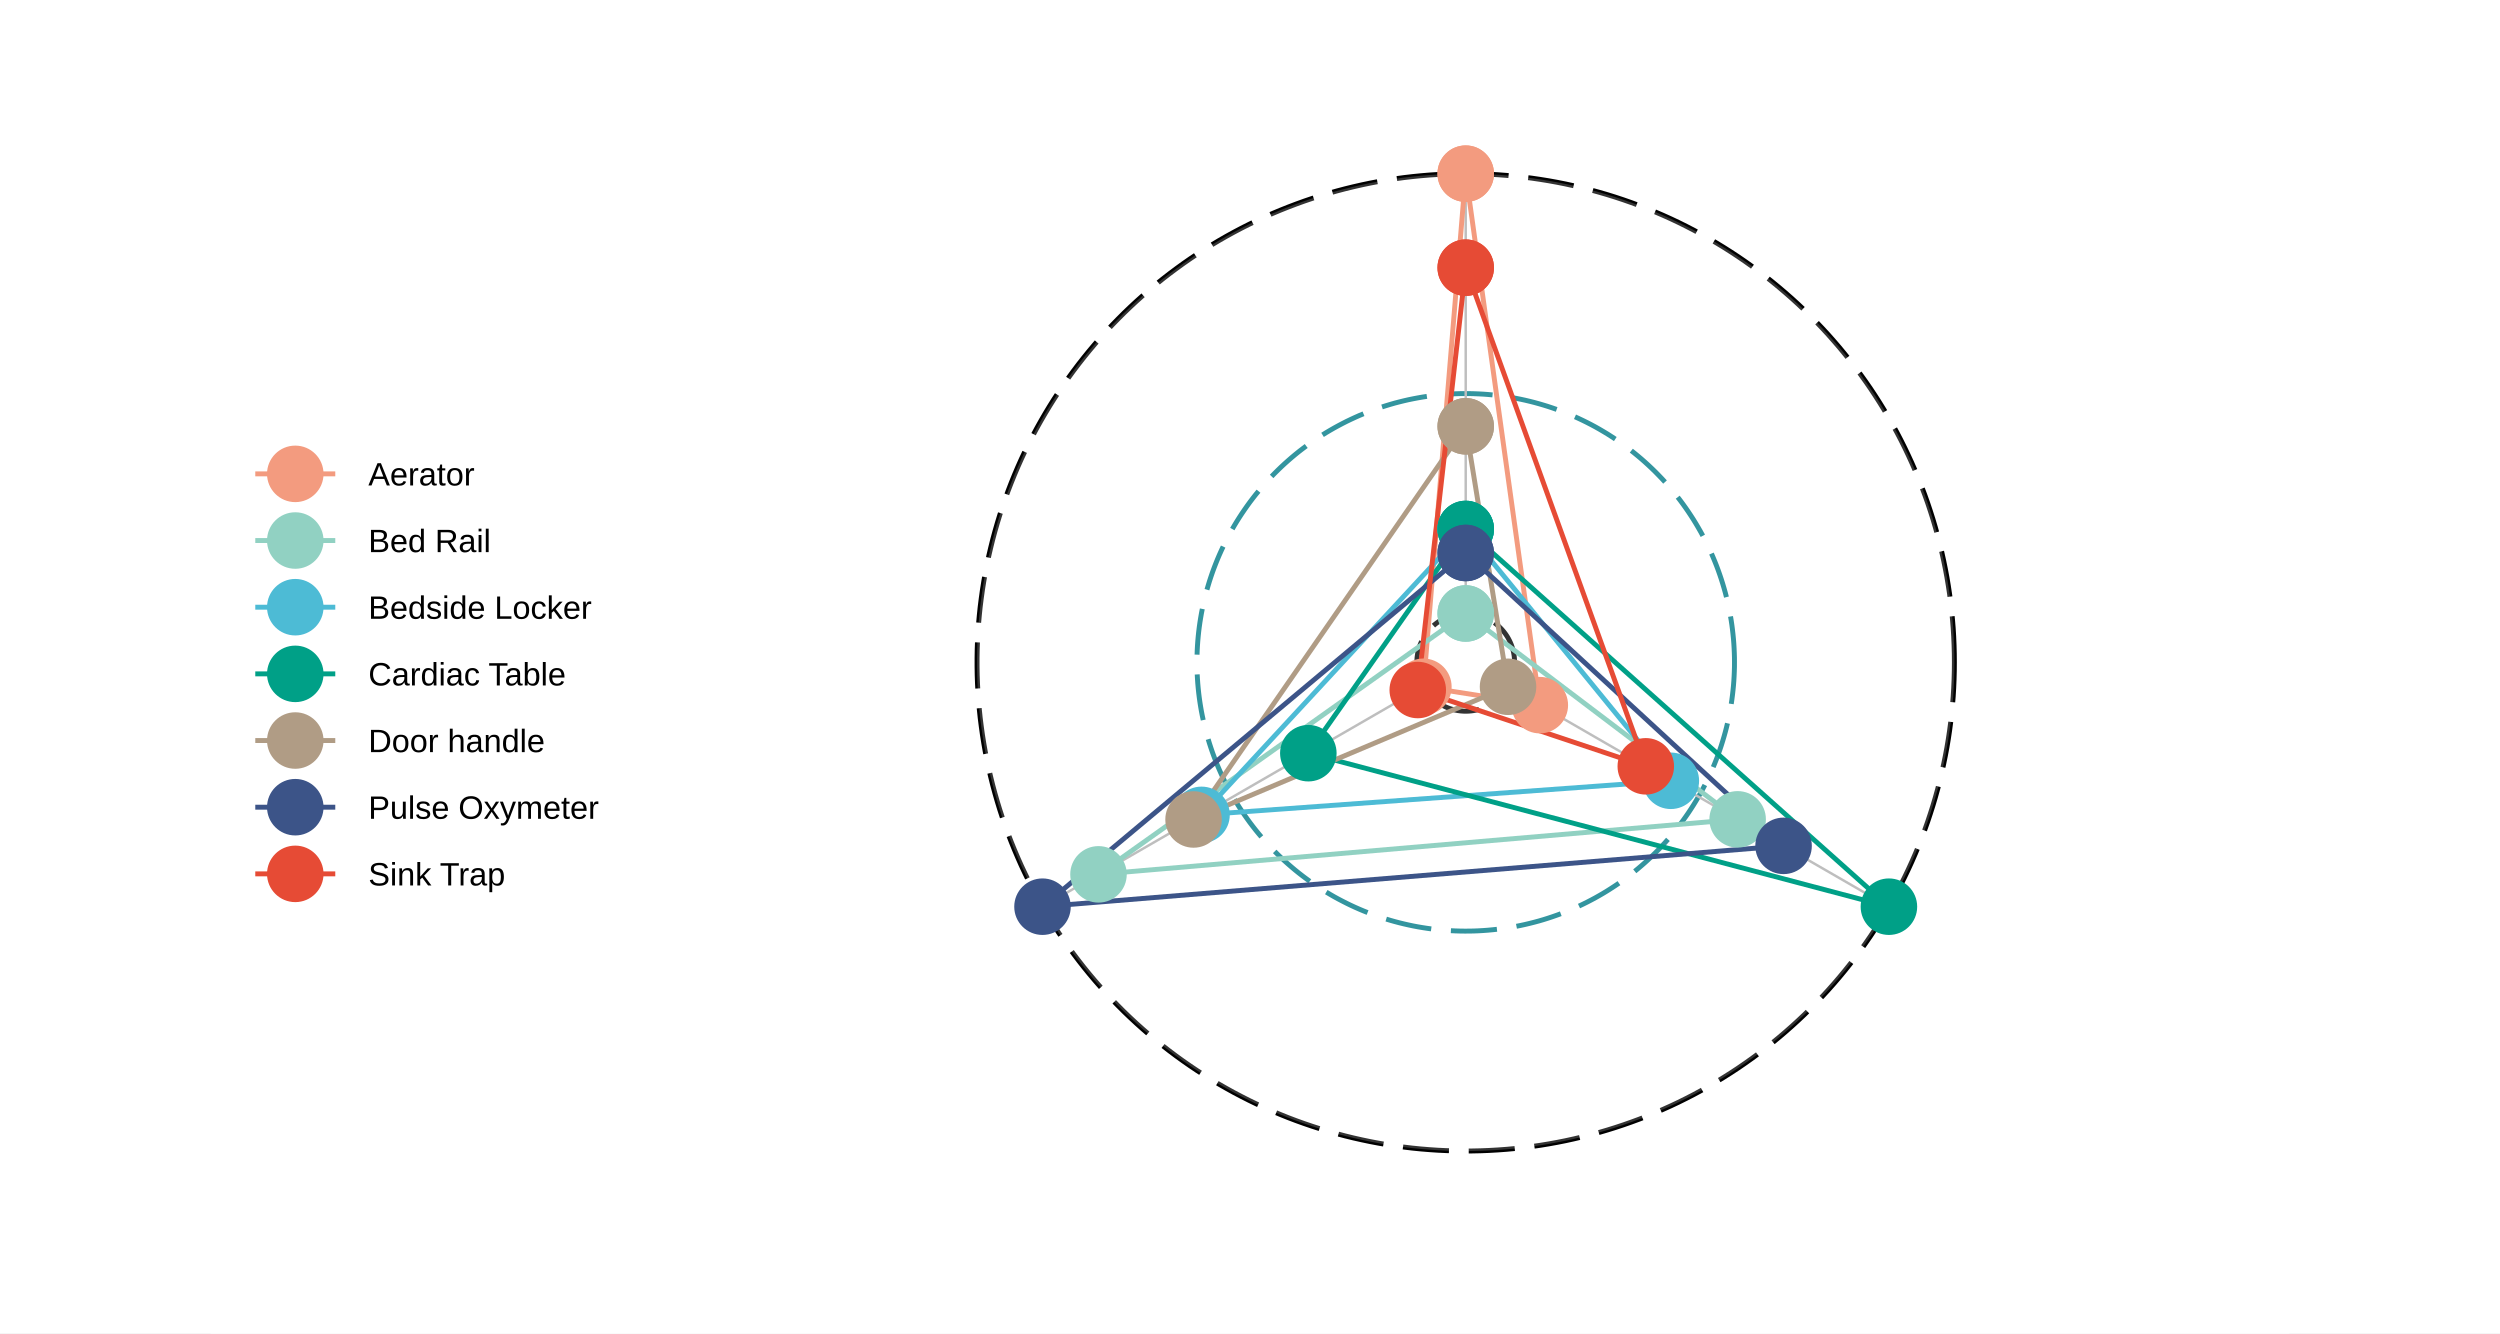
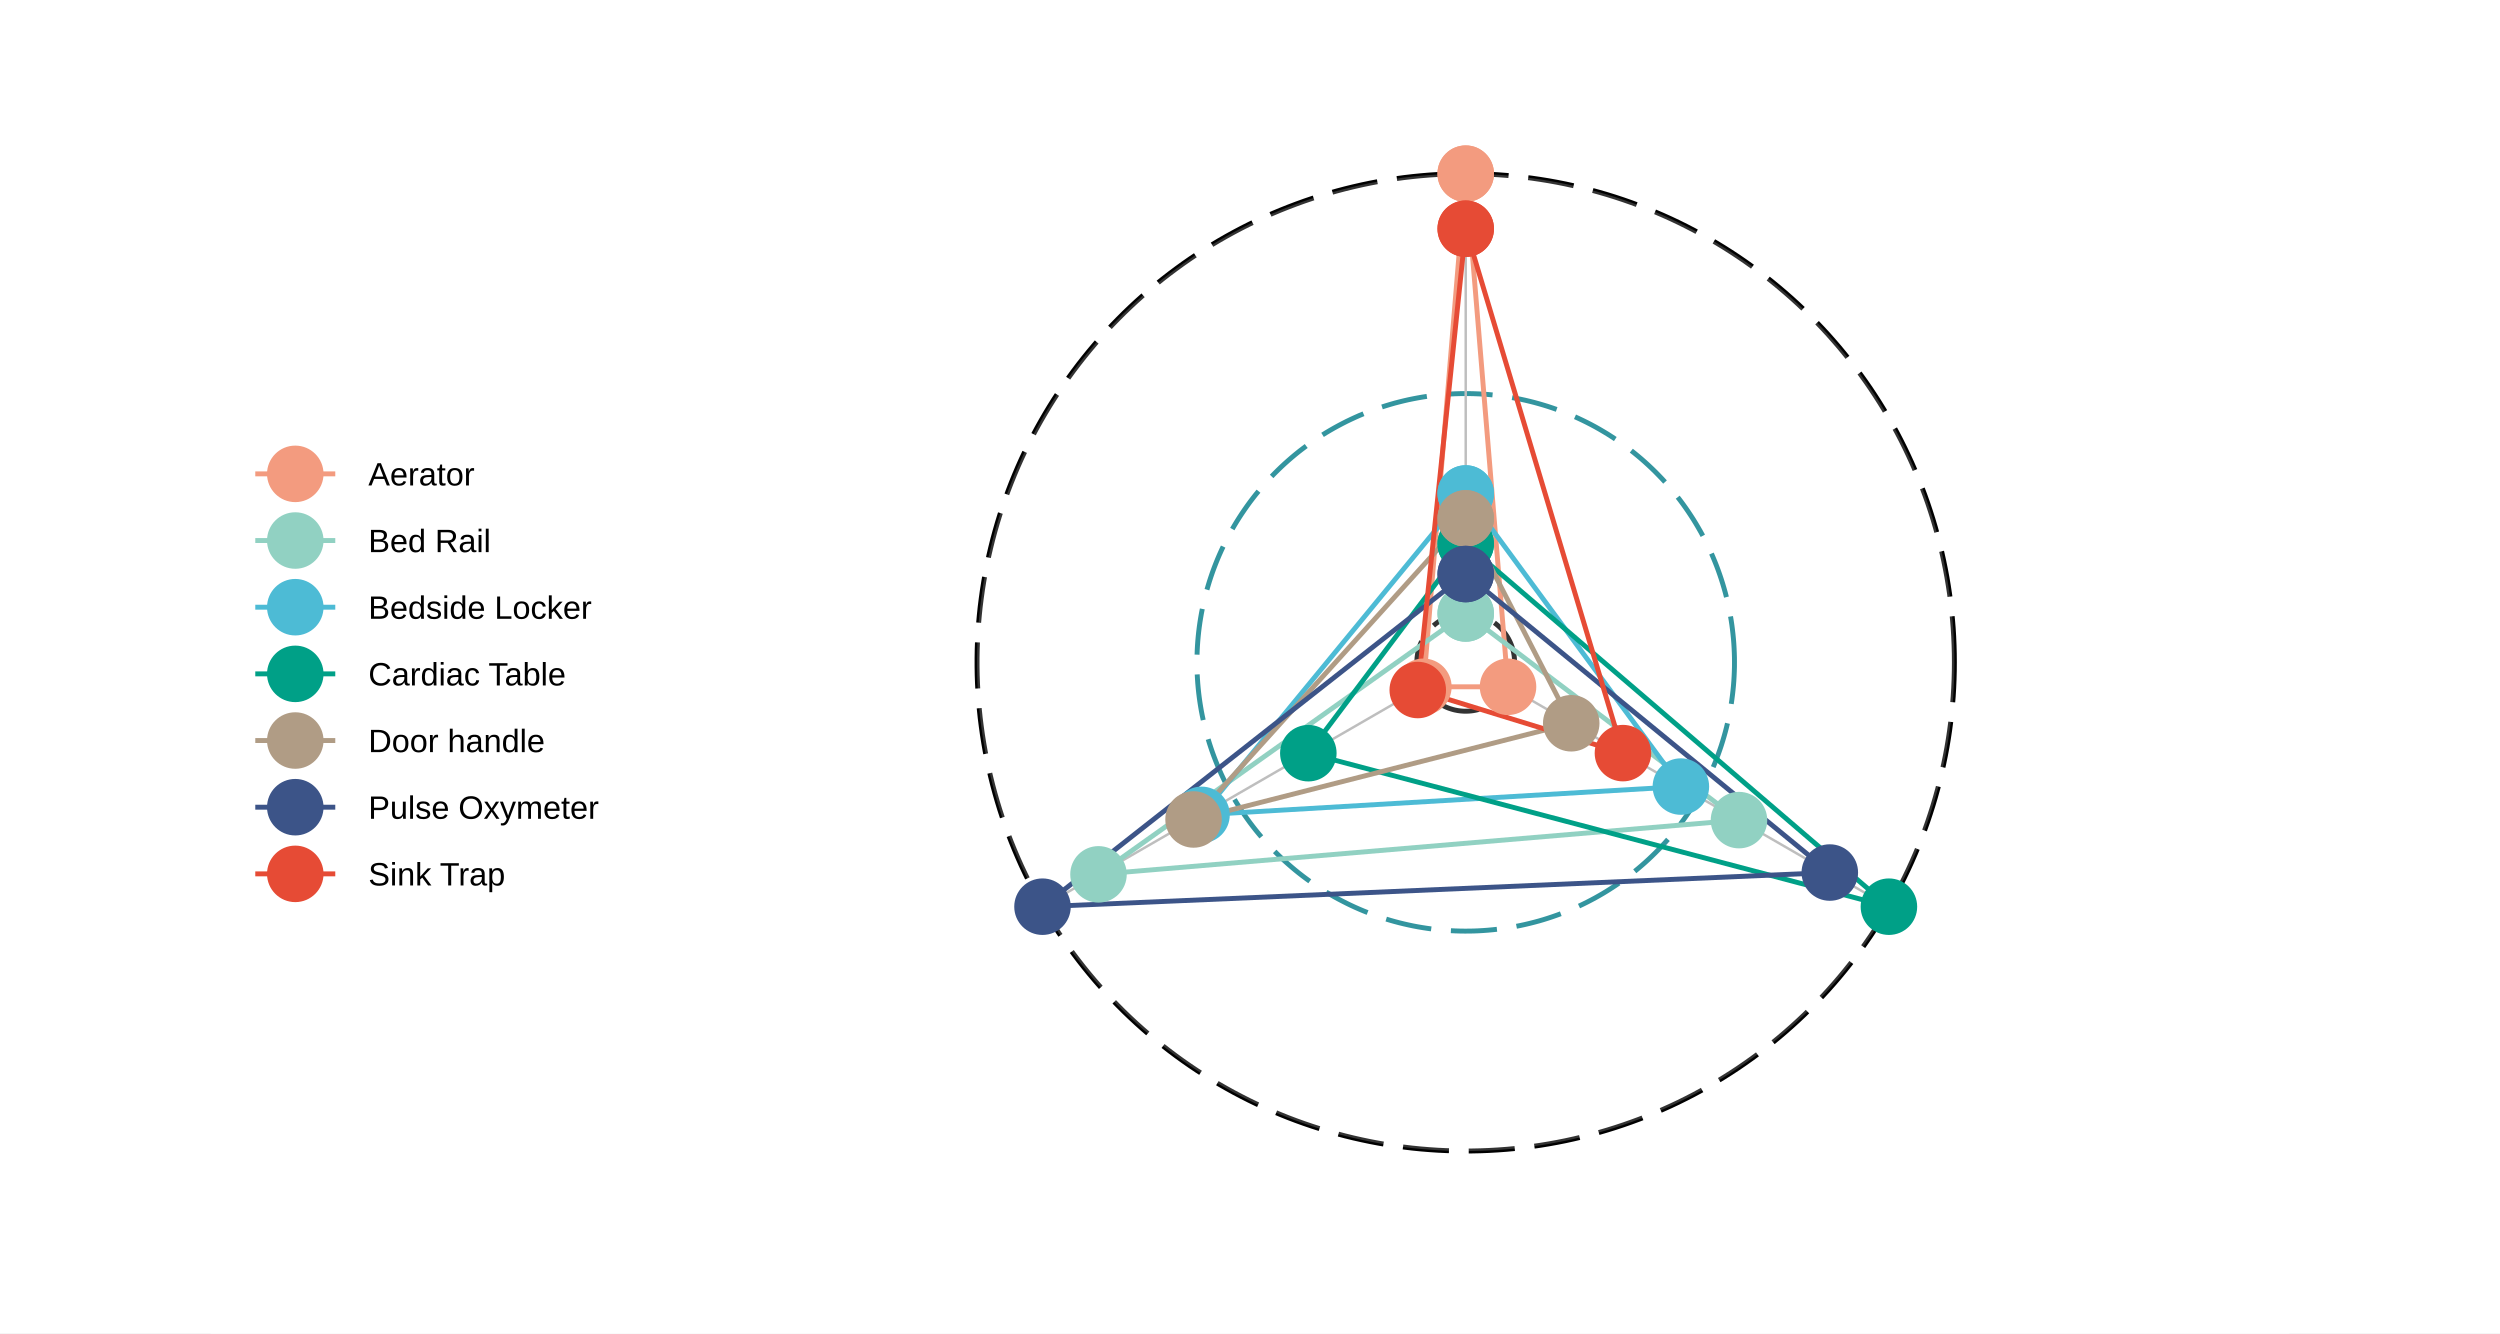
<svg xmlns="http://www.w3.org/2000/svg" viewBox="0 0 1080.00 576.00">
  <defs>
    <style type="text/css">
    line, polyline, path, rect, circle {
      fill: none;
      stroke: #000000;
      stroke-linecap: round;
      stroke-linejoin: round;
      stroke-miterlimit: 10.00;
    }
  </style>
  </defs>
  <rect width="100%" height="100%" style="stroke: none; fill: #FFFFFF;" />
  <defs>
    <clipPath id="cpOTEuMDE2N3w5ODguOTgzfDU3Nnww">
      <rect x="91.02" y="0.00" width="897.97" height="576.00" />
    </clipPath>
  </defs>
  <rect x="91.02" y="0.00" width="897.97" height="576.00" style="stroke-width: 1.45; stroke: #FFFFFF; fill: #FFFFFF;" clip-path="url(#cpOTEuMDE2N3w5ODguOTgzfDU3Nnww)" />
  <defs>
    <clipPath id="cpMHwxMDgwfDU3Nnww">
      <rect x="0.00" y="0.00" width="1080.00" height="576.00" />
    </clipPath>
  </defs>
  <defs>
    <clipPath id="cpMjg0Ljg2MXw5ODEuNTExfDU2NC43OTJ8Ny40NzE5OA==">
      <rect x="284.86" y="7.47" width="696.65" height="557.32" />
    </clipPath>
  </defs>
  <rect x="284.86" y="7.47" width="696.65" height="557.32" style="stroke-width: 1.45; stroke: none; fill: #FFFFFF;" clip-path="url(#cpMjg0Ljg2MXw5ODEuNTExfDU2NC43OTJ8Ny40NzE5OA==)" />
  <g clip-path="url(#cpMjg0Ljg2MXw5ODEuNTExfDU2NC43OTJ8Ny40NzE5OA==)">
    <text x="422.94" y="407.52" style="font-size: 0.00px; font-family: Arial;" textLength="0.00px" lengthAdjust="spacingAndGlyphs">Human influence</text>
  </g>
  <polyline points="654.30,286.13 654.29,285.76 654.28,285.39 654.27,285.02 654.25,284.66 654.22,284.29 654.18,283.92 654.14,283.55 654.09,283.19 654.04,282.82 653.97,282.46 653.91,282.09 653.83,281.73 653.75,281.37 653.67,281.01 653.57,280.65 653.47,280.30 653.37,279.94 653.26,279.59 653.14,279.24 653.02,278.89 652.89,278.55 652.75,278.20 652.61,277.86 652.46,277.52 652.31,277.19 652.15,276.85 651.98,276.52 651.81,276.20 651.64,275.87 651.45,275.55 651.27,275.23 651.07,274.92 650.87,274.61 650.67,274.30 650.46,273.99 650.24,273.69 650.02,273.40 649.80,273.10 649.57,272.82 649.33,272.53 649.09,272.25 648.85,271.97 648.60,271.70 648.34,271.43 648.08,271.17 647.82,270.91 647.55,270.66 647.28,270.41 647.00,270.17 646.72,269.93 646.43,269.69 646.14,269.46 645.85,269.24 645.55,269.02 645.25,268.81 644.94,268.60 644.63,268.40 644.32,268.20 644.01,268.01 643.69,267.82 643.37,267.64 643.04,267.46 642.71,267.29 642.38,267.13 642.05,266.97 641.71,266.82 641.37,266.67 641.03,266.53 640.69,266.40 640.34,266.27 639.99,266.15 639.64,266.03 639.29,265.92 638.93,265.82 638.58,265.72 638.22,265.63 637.86,265.54 637.50,265.47 637.13,265.39 636.77,265.33 636.41,265.27 636.04,265.22 635.67,265.17 635.31,265.13 634.94,265.09 634.57,265.07 634.20,265.05 633.83,265.03 633.46,265.02 633.09,265.02 632.72,265.03 632.36,265.04 631.99,265.06 631.62,265.08 631.25,265.11 630.88,265.15 630.51,265.19 630.15,265.24 629.78,265.30 629.42,265.36 629.06,265.43 628.69,265.50 628.33,265.59 627.98,265.67 627.62,265.77 627.26,265.87 626.91,265.98 626.56,266.09 626.21,266.21 625.86,266.33 625.51,266.46 625.17,266.60 624.83,266.75 624.49,266.89 624.16,267.05 623.83,267.21 623.50,267.38 623.17,267.55 622.84,267.73 622.52,267.91 622.21,268.10 621.89,268.30 621.58,268.50 621.28,268.70 620.97,268.91 620.67,269.13 620.38,269.35 620.09,269.58 619.80,269.81 619.51,270.05 619.24,270.29 618.96,270.53 618.69,270.79 618.42,271.04 618.16,271.30 617.90,271.57 617.65,271.84 617.40,272.11 617.16,272.39 616.92,272.67 616.69,272.96 616.46,273.25 616.24,273.54 616.02,273.84 615.81,274.15 615.60,274.45 615.40,274.76 615.20,275.07 615.01,275.39 614.83,275.71 614.65,276.03 614.47,276.36 614.31,276.69 614.14,277.02 613.99,277.35 613.84,277.69 613.69,278.03 613.55,278.37 613.42,278.72 613.29,279.07 613.17,279.42 613.06,279.77 612.95,280.12 612.85,280.48 612.75,280.83 612.66,281.19 612.58,281.55 612.50,281.91 612.43,282.27 612.37,282.64 612.31,283.00 612.26,283.37 612.21,283.74 612.17,284.10 612.14,284.47 612.12,284.84 612.10,285.21 612.08,285.58 612.08,285.95 612.08,286.32 612.08,286.69 612.10,287.06 612.12,287.42 612.14,287.79 612.17,288.16 612.21,288.53 612.26,288.90 612.31,289.26 612.37,289.63 612.43,289.99 612.50,290.35 612.58,290.71 612.66,291.07 612.75,291.43 612.85,291.79 612.95,292.14 613.06,292.50 613.17,292.85 613.29,293.20 613.42,293.54 613.55,293.89 613.69,294.23 613.84,294.57 613.99,294.91 614.14,295.24 614.31,295.58 614.47,295.90 614.65,296.23 614.83,296.55 615.01,296.87 615.20,297.19 615.40,297.50 615.60,297.81 615.81,298.12 616.02,298.42 616.24,298.72 616.46,299.01 616.69,299.30 616.92,299.59 617.16,299.87 617.40,300.15 617.65,300.43 617.90,300.70 618.16,300.96 618.42,301.22 618.69,301.48 618.96,301.73 619.24,301.98 619.51,302.22 619.80,302.45 620.09,302.69 620.38,302.91 620.67,303.13 620.97,303.35 621.28,303.56 621.58,303.77 621.89,303.97 622.21,304.16 622.52,304.35 622.84,304.54 623.17,304.71 623.50,304.89 623.83,305.05 624.16,305.21 624.49,305.37 624.83,305.52 625.17,305.66 625.51,305.80 625.86,305.93 626.21,306.06 626.56,306.17 626.91,306.29 627.26,306.39 627.62,306.50 627.98,306.59 628.33,306.68 628.69,306.76 629.06,306.83 629.42,306.90 629.78,306.97 630.15,307.02 630.51,307.07 630.88,307.12 631.25,307.15 631.62,307.18 631.99,307.21 632.36,307.23 632.72,307.24 633.09,307.24 633.46,307.24 633.83,307.23 634.20,307.22 634.57,307.20 634.94,307.17 635.31,307.14 635.67,307.10 636.04,307.05 636.41,307.00 636.77,306.94 637.13,306.87 637.50,306.80 637.86,306.72 638.22,306.63 638.58,306.54 638.93,306.45 639.29,306.34 639.64,306.23 639.99,306.12 640.34,305.99 640.69,305.87 641.03,305.73 641.37,305.59 641.71,305.44 642.05,305.29 642.38,305.13 642.71,304.97 643.04,304.80 643.37,304.63 643.69,304.45 644.01,304.26 644.32,304.07 644.63,303.87 644.94,303.67 645.25,303.46 645.55,303.24 645.85,303.02 646.14,302.80 646.43,302.57 646.72,302.34 647.00,302.10 647.28,301.85 647.55,301.60 647.82,301.35 648.08,301.09 648.34,300.83 648.60,300.56 648.85,300.29 649.09,300.01 649.33,299.73 649.57,299.45 649.80,299.16 650.02,298.87 650.24,298.57 650.46,298.27 650.67,297.97 650.87,297.66 651.07,297.35 651.27,297.03 651.45,296.71 651.64,296.39 651.81,296.07 651.98,295.74 652.15,295.41 652.31,295.08 652.46,294.74 652.61,294.40 652.75,294.06 652.89,293.72 653.02,293.37 653.14,293.02 653.26,292.67 653.37,292.32 653.47,291.97 653.57,291.61 653.67,291.25 653.75,290.89 653.83,290.53 653.91,290.17 653.97,289.81 654.04,289.44 654.09,289.08 654.14,288.71 654.18,288.34 654.22,287.98 654.25,287.61 654.27,287.24 654.28,286.87 654.29,286.50 654.30,286.13 " style="stroke-width: 2.13; stroke-dasharray: 19.92,8.54; stroke-linecap: butt;" clip-path="url(#cpMjg0Ljg2MXw5ODEuNTExfDU2NC43OTJ8Ny40NzE5OA==)" />
  <polyline points="749.29,286.13 749.28,284.10 749.22,282.07 749.13,280.04 749.01,278.01 748.85,275.98 748.65,273.96 748.42,271.94 748.16,269.93 747.86,267.92 747.52,265.91 747.15,263.92 746.74,261.93 746.30,259.94 745.83,257.97 745.32,256.00 744.77,254.04 744.19,252.09 743.58,250.16 742.93,248.23 742.25,246.31 741.54,244.41 740.79,242.52 740.01,240.65 739.20,238.78 738.36,236.93 737.48,235.10 736.57,233.28 735.63,231.48 734.66,229.70 733.65,227.93 732.62,226.18 731.56,224.45 730.46,222.74 729.34,221.05 728.18,219.37 727.00,217.72 725.79,216.09 724.55,214.48 723.28,212.89 721.99,211.33 720.66,209.78 719.31,208.26 717.94,206.77 716.53,205.30 715.11,203.85 713.65,202.43 712.18,201.04 710.68,199.67 709.15,198.32 707.60,197.01 706.03,195.72 704.44,194.46 702.82,193.22 701.19,192.02 699.53,190.84 697.85,189.70 696.15,188.58 694.44,187.49 692.70,186.44 690.95,185.41 689.18,184.41 687.39,183.45 685.58,182.52 683.76,181.62 681.92,180.75 680.07,179.91 678.21,179.11 676.33,178.34 674.43,177.60 672.53,176.89 670.61,176.22 668.68,175.58 666.74,174.98 664.79,174.41 662.83,173.87 660.86,173.37 658.88,172.90 656.90,172.47 654.90,172.07 652.90,171.71 650.90,171.38 648.89,171.09 646.87,170.83 644.85,170.61 642.83,170.42 640.80,170.27 638.77,170.16 636.74,170.08 634.71,170.03 632.68,170.02 630.65,170.05 628.62,170.11 626.59,170.21 624.56,170.34 622.53,170.51 620.51,170.72 618.49,170.96 616.48,171.23 614.47,171.54 612.47,171.89 610.47,172.27 608.48,172.68 606.50,173.13 604.53,173.62 602.56,174.13 600.61,174.69 598.66,175.28 596.73,175.90 594.80,176.55 592.89,177.24 590.99,177.96 589.11,178.72 587.23,179.50 585.37,180.33 583.53,181.18 581.70,182.06 579.89,182.98 578.09,183.93 576.31,184.91 574.55,185.92 572.80,186.96 571.08,188.03 569.37,189.14 567.68,190.27 566.01,191.43 564.37,192.62 562.74,193.84 561.13,195.08 559.55,196.36 557.99,197.66 556.46,198.99 554.94,200.35 553.45,201.73 551.99,203.14 550.55,204.57 549.13,206.03 547.74,207.51 546.38,209.02 545.05,210.55 543.74,212.11 542.45,213.68 541.20,215.28 539.97,216.90 538.78,218.54 537.61,220.21 536.47,221.89 535.36,223.59 534.28,225.31 533.23,227.05 532.21,228.81 531.23,230.59 530.27,232.38 529.34,234.19 528.45,236.02 527.59,237.86 526.76,239.71 525.96,241.58 525.20,243.47 524.47,245.36 523.77,247.27 523.11,249.19 522.48,251.12 521.89,253.07 521.32,255.02 520.80,256.98 520.30,258.95 519.85,260.93 519.42,262.92 519.03,264.91 518.68,266.92 518.36,268.92 518.08,270.93 517.83,272.95 517.62,274.97 517.44,277.00 517.30,279.02 517.19,281.05 517.12,283.08 517.08,285.12 517.08,287.15 517.12,289.18 517.19,291.21 517.30,293.24 517.44,295.27 517.62,297.29 517.83,299.31 518.08,301.33 518.36,303.34 518.68,305.35 519.03,307.35 519.42,309.34 519.85,311.33 520.30,313.31 520.80,315.28 521.32,317.24 521.89,319.20 522.48,321.14 523.11,323.07 523.77,324.99 524.47,326.90 525.20,328.80 525.96,330.68 526.76,332.55 527.59,334.41 528.45,336.25 529.34,338.07 530.27,339.88 531.23,341.68 532.21,343.45 533.23,345.21 534.28,346.95 535.36,348.67 536.47,350.37 537.61,352.06 538.78,353.72 539.97,355.36 541.20,356.98 542.45,358.58 543.74,360.16 545.05,361.71 546.38,363.24 547.74,364.75 549.13,366.23 550.55,367.69 551.99,369.13 553.45,370.53 554.94,371.92 556.46,373.27 557.99,374.60 559.55,375.91 561.13,377.18 562.74,378.43 564.37,379.65 566.01,380.84 567.68,382.00 569.37,383.13 571.08,384.23 572.80,385.30 574.55,386.34 576.31,387.36 578.09,388.34 579.89,389.28 581.70,390.20 583.53,391.09 585.37,391.94 587.23,392.76 589.11,393.55 590.99,394.30 592.89,395.02 594.80,395.71 596.73,396.37 598.66,396.99 600.61,397.58 602.56,398.13 604.53,398.65 606.50,399.13 608.48,399.58 610.47,400.00 612.47,400.38 614.47,400.72 616.48,401.03 618.49,401.31 620.51,401.55 622.53,401.75 624.56,401.92 626.59,402.05 628.62,402.15 630.65,402.21 632.68,402.24 634.71,402.23 636.74,402.19 638.77,402.11 640.80,401.99 642.83,401.84 644.85,401.65 646.87,401.43 648.89,401.17 650.90,400.88 652.90,400.55 654.90,400.19 656.90,399.79 658.88,399.36 660.86,398.89 662.83,398.39 664.79,397.86 666.74,397.29 668.68,396.68 670.61,396.04 672.53,395.37 674.43,394.67 676.33,393.93 678.21,393.16 680.07,392.35 681.92,391.52 683.76,390.65 685.58,389.75 687.39,388.81 689.18,387.85 690.95,386.85 692.70,385.83 694.44,384.77 696.15,383.68 697.85,382.57 699.53,381.42 701.19,380.24 702.82,379.04 704.44,377.81 706.03,376.55 707.60,375.26 709.15,373.94 710.68,372.60 712.18,371.23 713.65,369.83 715.11,368.41 716.53,366.97 717.94,365.50 719.31,364.00 720.66,362.48 721.99,360.94 723.28,359.37 724.55,357.78 725.79,356.17 727.00,354.54 728.18,352.89 729.34,351.22 730.46,349.53 731.56,347.81 732.62,346.08 733.65,344.33 734.66,342.57 735.63,340.78 736.57,338.98 737.48,337.16 738.36,335.33 739.20,333.48 740.01,331.62 740.79,329.74 741.54,327.85 742.25,325.95 742.93,324.03 743.58,322.11 744.19,320.17 744.77,318.22 745.32,316.26 745.83,314.30 746.30,312.32 746.74,310.34 747.15,308.35 747.52,306.35 747.86,304.35 748.16,302.34 748.42,300.32 748.65,298.30 748.85,296.28 749.01,294.25 749.13,292.23 749.22,290.20 749.28,288.16 749.29,286.13 " style="stroke-width: 2.13; stroke: #007A87; stroke-dasharray: 19.92,8.54; stroke-linecap: butt;" clip-path="url(#cpMjg0Ljg2MXw5ODEuNTExfDU2NC43OTJ8Ny40NzE5OA==)" />
  <polyline points="844.29,286.13 844.26,282.44 844.16,278.74 844.00,275.05 843.78,271.37 843.48,267.68 843.13,264.00 842.71,260.33 842.23,256.67 841.68,253.02 841.07,249.37 840.39,245.74 839.65,242.12 838.85,238.51 837.99,234.92 837.06,231.35 836.07,227.79 835.02,224.24 833.90,220.72 832.73,217.22 831.49,213.74 830.19,210.28 828.84,206.84 827.42,203.43 825.94,200.04 824.40,196.68 822.81,193.35 821.16,190.05 819.45,186.77 817.68,183.53 815.86,180.31 813.98,177.13 812.04,173.98 810.05,170.87 808.01,167.79 805.91,164.75 803.76,161.75 801.55,158.78 799.30,155.86 796.99,152.97 794.64,150.12 792.23,147.32 789.78,144.55 787.28,141.84 784.73,139.16 782.13,136.53 779.49,133.95 776.81,131.41 774.08,128.92 771.30,126.48 768.49,124.09 765.63,121.74 762.74,119.45 759.80,117.21 756.82,115.02 753.81,112.88 750.76,110.80 747.67,108.77 744.55,106.79 741.39,104.87 738.21,103.00 734.98,101.19 731.73,99.44 728.45,97.74 725.14,96.10 721.80,94.52 718.43,93.00 715.04,91.54 711.62,90.14 708.18,88.79 704.71,87.51 701.23,86.29 697.72,85.13 694.19,84.03 690.64,83.00 687.08,82.02 683.50,81.11 679.90,80.26 676.29,79.47 672.67,78.75 669.04,78.09 665.39,77.50 661.73,76.96 658.07,76.50 654.40,76.09 650.72,75.76 647.03,75.48 643.34,75.27 639.65,75.12 635.96,75.04 632.26,75.03 628.57,75.08 624.88,75.19 621.18,75.37 617.50,75.61 613.82,75.92 610.14,76.29 606.47,76.72 602.81,77.22 599.16,77.79 595.52,78.41 591.89,79.10 588.27,79.86 584.67,80.68 581.08,81.56 577.51,82.50 573.95,83.51 570.42,84.57 566.90,85.70 563.40,86.89 559.92,88.15 556.47,89.46 553.04,90.83 549.63,92.26 546.25,93.76 542.90,95.31 539.57,96.92 536.28,98.58 533.01,100.31 529.77,102.09 526.57,103.93 523.40,105.82 520.26,107.77 517.15,109.77 514.08,111.83 511.05,113.94 508.06,116.11 505.10,118.32 502.18,120.59 499.31,122.91 496.47,125.28 493.68,127.69 490.92,130.16 488.22,132.67 485.55,135.23 482.94,137.84 480.36,140.49 477.84,143.19 475.36,145.93 472.93,148.71 470.55,151.54 468.22,154.41 465.94,157.31 463.71,160.26 461.53,163.25 459.41,166.27 457.34,169.33 455.32,172.42 453.36,175.55 451.45,178.72 449.60,181.91 447.80,185.14 446.06,188.40 444.38,191.69 442.76,195.01 441.19,198.36 439.69,201.73 438.24,205.13 436.85,208.56 435.52,212.00 434.26,215.47 433.05,218.97 431.90,222.48 430.82,226.01 429.80,229.56 428.84,233.13 427.95,236.72 427.11,240.32 426.34,243.93 425.63,247.56 424.99,251.19 424.41,254.84 423.90,258.50 423.44,262.17 423.06,265.84 422.73,269.52 422.48,273.21 422.28,276.90 422.15,280.59 422.09,284.28 422.09,287.98 422.15,291.67 422.28,295.37 422.48,299.06 422.73,302.74 423.06,306.42 423.44,310.10 423.90,313.76 424.41,317.42 424.99,321.07 425.63,324.71 426.34,328.34 427.11,331.95 427.95,335.55 428.84,339.13 429.80,342.70 430.82,346.25 431.90,349.78 433.05,353.30 434.26,356.79 435.52,360.26 436.85,363.71 438.24,367.13 439.69,370.53 441.19,373.91 442.76,377.25 444.38,380.57 446.06,383.86 447.80,387.12 449.60,390.35 451.45,393.55 453.36,396.71 455.32,399.84 457.34,402.94 459.41,406.00 461.53,409.02 463.71,412.00 465.94,414.95 468.22,417.86 470.55,420.72 472.93,423.55 475.36,426.33 477.84,429.07 480.36,431.77 482.94,434.42 485.55,437.03 488.22,439.59 490.92,442.10 493.68,444.57 496.47,446.99 499.31,449.36 502.18,451.67 505.10,453.94 508.06,456.16 511.05,458.32 514.08,460.43 517.15,462.49 520.26,464.49 523.40,466.44 526.57,468.34 529.77,470.17 533.01,471.96 536.28,473.68 539.57,475.35 542.90,476.96 546.25,478.51 549.63,480.00 553.04,481.43 556.47,482.81 559.92,484.12 563.40,485.37 566.90,486.56 570.42,487.69 573.95,488.76 577.51,489.76 581.08,490.71 584.67,491.59 588.27,492.40 591.89,493.16 595.52,493.85 599.16,494.48 602.81,495.04 606.47,495.54 610.14,495.98 613.82,496.35 617.50,496.65 621.18,496.90 624.88,497.07 628.57,497.19 632.26,497.24 635.96,497.22 639.65,497.14 643.34,496.99 647.03,496.78 650.72,496.51 654.40,496.17 658.07,495.77 661.73,495.30 665.39,494.77 669.04,494.17 672.67,493.51 676.29,492.79 679.90,492.00 683.50,491.15 687.08,490.24 690.64,489.27 694.19,488.23 697.72,487.13 701.23,485.97 704.71,484.75 708.18,483.47 711.62,482.13 715.04,480.72 718.43,479.26 721.80,477.74 725.14,476.16 728.45,474.52 731.73,472.83 734.98,471.07 738.21,469.26 741.39,467.40 744.55,465.47 747.67,463.50 750.76,461.47 753.81,459.38 756.82,457.25 759.80,455.06 762.74,452.81 765.63,450.52 768.49,448.18 771.30,445.79 774.08,443.34 776.81,440.85 779.49,438.32 782.13,435.73 784.73,433.10 787.28,430.43 789.78,427.71 792.23,424.95 794.64,422.14 796.99,419.30 799.30,416.41 801.55,413.48 803.76,410.52 805.91,407.51 808.01,404.47 810.05,401.39 812.04,398.28 813.98,395.13 815.86,391.95 817.68,388.74 819.45,385.49 821.16,382.22 822.81,378.91 824.40,375.58 825.94,372.22 827.42,368.83 828.84,365.42 830.19,361.99 831.49,358.53 832.73,355.05 833.90,351.54 835.02,348.02 836.07,344.48 837.06,340.92 837.99,337.34 838.85,333.75 839.65,330.14 840.39,326.52 841.07,322.89 841.68,319.25 842.23,315.59 842.71,311.93 843.13,308.26 843.48,304.58 843.78,300.90 844.00,297.21 844.16,293.52 844.26,289.83 844.29,286.13 " style="stroke-width: 2.13; stroke-dasharray: 19.92,8.54; stroke-linecap: butt;" clip-path="url(#cpMjg0Ljg2MXw5ODEuNTExfDU2NC43OTJ8Ny40NzE5OA==)" />
  <g clip-path="url(#cpMjg0Ljg2MXw5ODEuNTExfDU2NC43OTJ8Ny40NzE5OA==)">
    <text x="633.19" y="43.36" style="font-size: 0.00px; font-family: Arial;" textLength="0.00px" lengthAdjust="spacingAndGlyphs">Site Specificity</text>
  </g>
  <g clip-path="url(#cpMjg0Ljg2MXw5ODEuNTExfDU2NC43OTJ8Ny40NzE5OA==)">
    <text x="843.43" y="407.52" style="font-size: 0.00px; font-family: Arial;" textLength="0.00px" lengthAdjust="spacingAndGlyphs">Turn Over</text>
  </g>
  <polyline points="844.29,286.13 844.26,282.44 844.16,278.74 844.00,275.05 843.78,271.37 843.48,267.68 843.13,264.00 842.71,260.33 842.23,256.67 841.68,253.02 841.07,249.37 840.39,245.74 839.65,242.12 838.85,238.51 837.99,234.92 837.06,231.35 836.07,227.79 835.02,224.24 833.90,220.72 832.73,217.22 831.49,213.74 830.19,210.28 828.84,206.84 827.42,203.43 825.94,200.04 824.40,196.68 822.81,193.35 821.16,190.05 819.45,186.77 817.68,183.53 815.86,180.31 813.98,177.13 812.04,173.98 810.05,170.87 808.01,167.79 805.91,164.75 803.76,161.75 801.55,158.78 799.30,155.86 796.99,152.97 794.64,150.12 792.23,147.32 789.78,144.55 787.28,141.84 784.73,139.16 782.13,136.53 779.49,133.95 776.81,131.41 774.08,128.92 771.30,126.48 768.49,124.09 765.63,121.74 762.74,119.45 759.80,117.21 756.82,115.02 753.81,112.88 750.76,110.80 747.67,108.77 744.55,106.79 741.39,104.87 738.21,103.00 734.98,101.19 731.73,99.44 728.45,97.74 725.14,96.10 721.80,94.52 718.43,93.00 715.04,91.54 711.62,90.14 708.18,88.79 704.71,87.51 701.23,86.29 697.72,85.13 694.19,84.03 690.64,83.00 687.08,82.02 683.50,81.11 679.90,80.26 676.29,79.47 672.67,78.75 669.04,78.09 665.39,77.50 661.73,76.96 658.07,76.50 654.40,76.09 650.72,75.76 647.03,75.48 643.34,75.27 639.65,75.12 635.96,75.04 632.26,75.03 628.57,75.08 624.88,75.19 621.18,75.37 617.50,75.61 613.82,75.92 610.14,76.29 606.47,76.72 602.81,77.22 599.16,77.79 595.52,78.41 591.89,79.10 588.27,79.86 584.67,80.68 581.08,81.56 577.51,82.50 573.95,83.51 570.42,84.57 566.90,85.70 563.40,86.89 559.92,88.15 556.47,89.46 553.04,90.83 549.63,92.26 546.25,93.76 542.90,95.31 539.57,96.92 536.28,98.58 533.01,100.31 529.77,102.09 526.57,103.93 523.40,105.82 520.26,107.77 517.15,109.77 514.08,111.83 511.05,113.94 508.06,116.11 505.10,118.32 502.18,120.59 499.31,122.91 496.47,125.28 493.68,127.69 490.92,130.16 488.22,132.67 485.55,135.23 482.94,137.84 480.36,140.49 477.84,143.19 475.36,145.93 472.93,148.71 470.55,151.54 468.22,154.41 465.94,157.31 463.71,160.26 461.53,163.25 459.41,166.27 457.34,169.33 455.32,172.42 453.36,175.55 451.45,178.72 449.60,181.91 447.80,185.14 446.06,188.40 444.38,191.69 442.76,195.01 441.19,198.36 439.69,201.73 438.24,205.13 436.85,208.56 435.52,212.00 434.26,215.47 433.05,218.97 431.90,222.48 430.82,226.01 429.80,229.56 428.84,233.13 427.95,236.72 427.11,240.32 426.34,243.93 425.63,247.56 424.99,251.19 424.41,254.84 423.90,258.50 423.44,262.17 423.06,265.84 422.73,269.52 422.48,273.21 422.28,276.90 422.15,280.59 422.09,284.28 422.09,287.98 422.15,291.67 422.28,295.37 422.48,299.06 422.73,302.74 423.06,306.42 423.44,310.10 423.90,313.76 424.41,317.42 424.99,321.07 425.63,324.71 426.34,328.34 427.11,331.95 427.95,335.55 428.84,339.13 429.80,342.70 430.82,346.25 431.90,349.78 433.05,353.30 434.26,356.79 435.52,360.26 436.85,363.71 438.24,367.13 439.69,370.53 441.19,373.91 442.76,377.25 444.38,380.57 446.06,383.86 447.80,387.12 449.60,390.35 451.45,393.55 453.36,396.71 455.32,399.84 457.34,402.94 459.41,406.00 461.53,409.02 463.71,412.00 465.94,414.95 468.22,417.86 470.55,420.72 472.93,423.55 475.36,426.33 477.84,429.07 480.36,431.77 482.94,434.42 485.55,437.03 488.22,439.59 490.92,442.10 493.68,444.57 496.47,446.99 499.31,449.36 502.18,451.67 505.10,453.94 508.06,456.16 511.05,458.32 514.08,460.43 517.15,462.49 520.26,464.49 523.40,466.44 526.57,468.34 529.77,470.17 533.01,471.96 536.28,473.68 539.57,475.35 542.90,476.96 546.25,478.51 549.63,480.00 553.04,481.43 556.47,482.81 559.92,484.12 563.40,485.37 566.90,486.56 570.42,487.69 573.95,488.76 577.51,489.76 581.08,490.71 584.67,491.59 588.27,492.40 591.89,493.16 595.52,493.85 599.16,494.48 602.81,495.04 606.47,495.54 610.14,495.98 613.82,496.35 617.50,496.65 621.18,496.90 624.88,497.07 628.57,497.19 632.26,497.24 635.96,497.22 639.65,497.14 643.34,496.99 647.03,496.78 650.72,496.51 654.40,496.17 658.07,495.77 661.73,495.30 665.39,494.77 669.04,494.17 672.67,493.51 676.29,492.79 679.90,492.00 683.50,491.15 687.08,490.24 690.64,489.27 694.19,488.23 697.72,487.13 701.23,485.97 704.71,484.75 708.18,483.47 711.62,482.13 715.04,480.72 718.43,479.26 721.80,477.74 725.14,476.16 728.45,474.52 731.73,472.83 734.98,471.07 738.21,469.26 741.39,467.40 744.55,465.47 747.67,463.50 750.76,461.47 753.81,459.38 756.82,457.25 759.80,455.06 762.74,452.81 765.63,450.52 768.49,448.18 771.30,445.79 774.08,443.34 776.81,440.85 779.49,438.32 782.13,435.73 784.73,433.10 787.28,430.43 789.78,427.71 792.23,424.95 794.64,422.14 796.99,419.30 799.30,416.41 801.55,413.48 803.76,410.52 805.91,407.51 808.01,404.47 810.05,401.39 812.04,398.28 813.98,395.13 815.86,391.95 817.68,388.74 819.45,385.49 821.16,382.22 822.81,378.91 824.40,375.58 825.94,372.22 827.42,368.83 828.84,365.42 830.19,361.99 831.49,358.53 832.73,355.05 833.90,351.54 835.02,348.02 836.07,344.48 837.06,340.92 837.99,337.34 838.85,333.75 839.65,330.14 840.39,326.52 841.07,322.89 841.68,319.25 842.23,315.59 842.71,311.93 843.13,308.26 843.48,304.58 843.78,300.90 844.00,297.21 844.16,293.52 844.26,289.83 844.29,286.13 " style="stroke-width: 1.07; stroke: none; fill: #FFFFFF; fill-opacity: 0.20;" clip-path="url(#cpMjg0Ljg2MXw5ODEuNTExfDU2NC43OTJ8Ny40NzE5OA==)" />
  <polyline points="633.19,265.02 633.19,75.03 " style="stroke-width: 1.07; stroke: #BEBEBE; stroke-linecap: butt;" clip-path="url(#cpMjg0Ljg2MXw5ODEuNTExfDU2NC43OTJ8Ny40NzE5OA==)" />
  <polyline points="651.47,296.69 816.01,391.69 " style="stroke-width: 1.07; stroke: #BEBEBE; stroke-linecap: butt;" clip-path="url(#cpMjg0Ljg2MXw5ODEuNTExfDU2NC43OTJ8Ny40NzE5OA==)" />
  <polyline points="614.90,296.69 450.36,391.69 " style="stroke-width: 1.07; stroke: #BEBEBE; stroke-linecap: butt;" clip-path="url(#cpMjg0Ljg2MXw5ODEuNTExfDU2NC43OTJ8Ny40NzE5OA==)" />
-   <polyline points="633.19,75.03 665.20,304.62 614.90,296.69 633.19,75.03 " style="stroke-width: 2.13; stroke: #F39B7F; stroke-linecap: butt;" clip-path="url(#cpMjg0Ljg2MXw5ODEuNTExfDU2NC43OTJ8Ny40NzE5OA==)" />
-   <polyline points="633.19,265.02 750.66,353.96 474.55,377.72 633.19,265.02 " style="stroke-width: 2.13; stroke: #91D1C2; stroke-linecap: butt;" clip-path="url(#cpMjg0Ljg2MXw5ODEuNTExfDU2NC43OTJ8Ny40NzE5OA==)" />
-   <polyline points="633.19,228.68 721.80,337.30 519.06,352.02 633.19,228.68 " style="stroke-width: 2.13; stroke: #4DBBD5; stroke-linecap: butt;" clip-path="url(#cpMjg0Ljg2MXw5ODEuNTExfDU2NC43OTJ8Ny40NzE5OA==)" />
-   <polyline points="633.19,228.51 816.01,391.69 565.20,325.38 633.19,228.51 " style="stroke-width: 2.13; stroke: #00A087; stroke-linecap: butt;" clip-path="url(#cpMjg0Ljg2MXw5ODEuNTExfDU2NC43OTJ8Ny40NzE5OA==)" />
-   <polyline points="633.19,184.16 651.47,296.69 515.62,354.01 633.19,184.16 " style="stroke-width: 2.13; stroke: #B09C85; stroke-linecap: butt;" clip-path="url(#cpMjg0Ljg2MXw5ODEuNTExfDU2NC43OTJ8Ny40NzE5OA==)" />
-   <polyline points="633.19,238.89 770.50,365.41 450.36,391.69 633.19,238.89 " style="stroke-width: 2.13; stroke: #3C5488; stroke-linecap: butt;" clip-path="url(#cpMjg0Ljg2MXw5ODEuNTExfDU2NC43OTJ8Ny40NzE5OA==)" />
-   <polyline points="633.19,115.64 710.98,331.05 612.47,298.09 633.19,115.64 " style="stroke-width: 2.13; stroke: #E64B35; stroke-linecap: butt;" clip-path="url(#cpMjg0Ljg2MXw5ODEuNTExfDU2NC43OTJ8Ny40NzE5OA==)" />
+   <polyline points="633.19,75.03 651.47,296.69 614.90,296.69 633.19,75.03 " style="stroke-width: 2.13; stroke: #F39B7F; stroke-linecap: butt;" clip-path="url(#cpMjg0Ljg2MXw5ODEuNTExfDU2NC43OTJ8Ny40NzE5OA==)" />
+   <polyline points="633.19,265.02 751.24,354.29 474.55,377.72 633.19,265.02 " style="stroke-width: 2.13; stroke: #91D1C2; stroke-linecap: butt;" clip-path="url(#cpMjg0Ljg2MXw5ODEuNTExfDU2NC43OTJ8Ny40NzE5OA==)" />
+   <polyline points="633.19,213.19 726.14,339.80 519.06,352.02 633.19,213.19 " style="stroke-width: 2.13; stroke: #4DBBD5; stroke-linecap: butt;" clip-path="url(#cpMjg0Ljg2MXw5ODEuNTExfDU2NC43OTJ8Ny40NzE5OA==)" />
+   <polyline points="633.19,234.93 816.01,391.69 565.20,325.38 633.19,234.93 " style="stroke-width: 2.13; stroke: #00A087; stroke-linecap: butt;" clip-path="url(#cpMjg0Ljg2MXw5ODEuNTExfDU2NC43OTJ8Ny40NzE5OA==)" />
+   <polyline points="633.19,223.95 678.77,312.45 515.62,354.01 633.19,223.95 " style="stroke-width: 2.13; stroke: #B09C85; stroke-linecap: butt;" clip-path="url(#cpMjg0Ljg2MXw5ODEuNTExfDU2NC43OTJ8Ny40NzE5OA==)" />
+   <polyline points="633.19,247.99 790.48,376.94 450.36,391.69 633.19,247.99 " style="stroke-width: 2.13; stroke: #3C5488; stroke-linecap: butt;" clip-path="url(#cpMjg0Ljg2MXw5ODEuNTExfDU2NC43OTJ8Ny40NzE5OA==)" />
+   <polyline points="633.19,98.81 701.11,325.35 612.47,298.09 633.19,98.81 " style="stroke-width: 2.13; stroke: #E64B35; stroke-linecap: butt;" clip-path="url(#cpMjg0Ljg2MXw5ODEuNTExfDU2NC43OTJ8Ny40NzE5OA==)" />
  <circle cx="633.19" cy="75.03" r="8.89pt" style="stroke-width: 0.71; stroke: #F39B7F; fill: #F39B7F;" clip-path="url(#cpMjg0Ljg2MXw5ODEuNTExfDU2NC43OTJ8Ny40NzE5OA==)" />
-   <circle cx="665.20" cy="304.62" r="8.89pt" style="stroke-width: 0.71; stroke: #F39B7F; fill: #F39B7F;" clip-path="url(#cpMjg0Ljg2MXw5ODEuNTExfDU2NC43OTJ8Ny40NzE5OA==)" />
+   <circle cx="651.47" cy="296.69" r="8.89pt" style="stroke-width: 0.71; stroke: #F39B7F; fill: #F39B7F;" clip-path="url(#cpMjg0Ljg2MXw5ODEuNTExfDU2NC43OTJ8Ny40NzE5OA==)" />
  <circle cx="614.90" cy="296.69" r="8.89pt" style="stroke-width: 0.71; stroke: #F39B7F; fill: #F39B7F;" clip-path="url(#cpMjg0Ljg2MXw5ODEuNTExfDU2NC43OTJ8Ny40NzE5OA==)" />
  <circle cx="633.19" cy="75.03" r="8.89pt" style="stroke-width: 0.71; stroke: #F39B7F; fill: #F39B7F;" clip-path="url(#cpMjg0Ljg2MXw5ODEuNTExfDU2NC43OTJ8Ny40NzE5OA==)" />
  <circle cx="633.19" cy="265.02" r="8.89pt" style="stroke-width: 0.71; stroke: #91D1C2; fill: #91D1C2;" clip-path="url(#cpMjg0Ljg2MXw5ODEuNTExfDU2NC43OTJ8Ny40NzE5OA==)" />
-   <circle cx="750.66" cy="353.96" r="8.89pt" style="stroke-width: 0.71; stroke: #91D1C2; fill: #91D1C2;" clip-path="url(#cpMjg0Ljg2MXw5ODEuNTExfDU2NC43OTJ8Ny40NzE5OA==)" />
+   <circle cx="751.24" cy="354.29" r="8.89pt" style="stroke-width: 0.71; stroke: #91D1C2; fill: #91D1C2;" clip-path="url(#cpMjg0Ljg2MXw5ODEuNTExfDU2NC43OTJ8Ny40NzE5OA==)" />
  <circle cx="474.55" cy="377.72" r="8.89pt" style="stroke-width: 0.71; stroke: #91D1C2; fill: #91D1C2;" clip-path="url(#cpMjg0Ljg2MXw5ODEuNTExfDU2NC43OTJ8Ny40NzE5OA==)" />
  <circle cx="633.19" cy="265.02" r="8.89pt" style="stroke-width: 0.71; stroke: #91D1C2; fill: #91D1C2;" clip-path="url(#cpMjg0Ljg2MXw5ODEuNTExfDU2NC43OTJ8Ny40NzE5OA==)" />
-   <circle cx="633.19" cy="228.68" r="8.89pt" style="stroke-width: 0.71; stroke: #4DBBD5; fill: #4DBBD5;" clip-path="url(#cpMjg0Ljg2MXw5ODEuNTExfDU2NC43OTJ8Ny40NzE5OA==)" />
-   <circle cx="721.80" cy="337.30" r="8.89pt" style="stroke-width: 0.71; stroke: #4DBBD5; fill: #4DBBD5;" clip-path="url(#cpMjg0Ljg2MXw5ODEuNTExfDU2NC43OTJ8Ny40NzE5OA==)" />
+   <circle cx="633.19" cy="213.19" r="8.89pt" style="stroke-width: 0.71; stroke: #4DBBD5; fill: #4DBBD5;" clip-path="url(#cpMjg0Ljg2MXw5ODEuNTExfDU2NC43OTJ8Ny40NzE5OA==)" />
+   <circle cx="726.14" cy="339.80" r="8.89pt" style="stroke-width: 0.71; stroke: #4DBBD5; fill: #4DBBD5;" clip-path="url(#cpMjg0Ljg2MXw5ODEuNTExfDU2NC43OTJ8Ny40NzE5OA==)" />
  <circle cx="519.06" cy="352.02" r="8.89pt" style="stroke-width: 0.71; stroke: #4DBBD5; fill: #4DBBD5;" clip-path="url(#cpMjg0Ljg2MXw5ODEuNTExfDU2NC43OTJ8Ny40NzE5OA==)" />
-   <circle cx="633.19" cy="228.68" r="8.89pt" style="stroke-width: 0.71; stroke: #4DBBD5; fill: #4DBBD5;" clip-path="url(#cpMjg0Ljg2MXw5ODEuNTExfDU2NC43OTJ8Ny40NzE5OA==)" />
-   <circle cx="633.19" cy="228.51" r="8.89pt" style="stroke-width: 0.71; stroke: #00A087; fill: #00A087;" clip-path="url(#cpMjg0Ljg2MXw5ODEuNTExfDU2NC43OTJ8Ny40NzE5OA==)" />
+   <circle cx="633.19" cy="213.19" r="8.89pt" style="stroke-width: 0.71; stroke: #4DBBD5; fill: #4DBBD5;" clip-path="url(#cpMjg0Ljg2MXw5ODEuNTExfDU2NC43OTJ8Ny40NzE5OA==)" />
+   <circle cx="633.19" cy="234.93" r="8.89pt" style="stroke-width: 0.71; stroke: #00A087; fill: #00A087;" clip-path="url(#cpMjg0Ljg2MXw5ODEuNTExfDU2NC43OTJ8Ny40NzE5OA==)" />
  <circle cx="816.01" cy="391.69" r="8.89pt" style="stroke-width: 0.71; stroke: #00A087; fill: #00A087;" clip-path="url(#cpMjg0Ljg2MXw5ODEuNTExfDU2NC43OTJ8Ny40NzE5OA==)" />
  <circle cx="565.20" cy="325.38" r="8.89pt" style="stroke-width: 0.71; stroke: #00A087; fill: #00A087;" clip-path="url(#cpMjg0Ljg2MXw5ODEuNTExfDU2NC43OTJ8Ny40NzE5OA==)" />
-   <circle cx="633.19" cy="228.51" r="8.89pt" style="stroke-width: 0.71; stroke: #00A087; fill: #00A087;" clip-path="url(#cpMjg0Ljg2MXw5ODEuNTExfDU2NC43OTJ8Ny40NzE5OA==)" />
-   <circle cx="633.19" cy="184.16" r="8.89pt" style="stroke-width: 0.71; stroke: #B09C85; fill: #B09C85;" clip-path="url(#cpMjg0Ljg2MXw5ODEuNTExfDU2NC43OTJ8Ny40NzE5OA==)" />
-   <circle cx="651.47" cy="296.69" r="8.89pt" style="stroke-width: 0.71; stroke: #B09C85; fill: #B09C85;" clip-path="url(#cpMjg0Ljg2MXw5ODEuNTExfDU2NC43OTJ8Ny40NzE5OA==)" />
+   <circle cx="633.19" cy="234.93" r="8.89pt" style="stroke-width: 0.71; stroke: #00A087; fill: #00A087;" clip-path="url(#cpMjg0Ljg2MXw5ODEuNTExfDU2NC43OTJ8Ny40NzE5OA==)" />
+   <circle cx="633.19" cy="223.95" r="8.89pt" style="stroke-width: 0.71; stroke: #B09C85; fill: #B09C85;" clip-path="url(#cpMjg0Ljg2MXw5ODEuNTExfDU2NC43OTJ8Ny40NzE5OA==)" />
+   <circle cx="678.77" cy="312.45" r="8.89pt" style="stroke-width: 0.71; stroke: #B09C85; fill: #B09C85;" clip-path="url(#cpMjg0Ljg2MXw5ODEuNTExfDU2NC43OTJ8Ny40NzE5OA==)" />
  <circle cx="515.62" cy="354.01" r="8.89pt" style="stroke-width: 0.71; stroke: #B09C85; fill: #B09C85;" clip-path="url(#cpMjg0Ljg2MXw5ODEuNTExfDU2NC43OTJ8Ny40NzE5OA==)" />
-   <circle cx="633.19" cy="184.16" r="8.89pt" style="stroke-width: 0.71; stroke: #B09C85; fill: #B09C85;" clip-path="url(#cpMjg0Ljg2MXw5ODEuNTExfDU2NC43OTJ8Ny40NzE5OA==)" />
-   <circle cx="633.19" cy="238.89" r="8.89pt" style="stroke-width: 0.71; stroke: #3C5488; fill: #3C5488;" clip-path="url(#cpMjg0Ljg2MXw5ODEuNTExfDU2NC43OTJ8Ny40NzE5OA==)" />
-   <circle cx="770.50" cy="365.41" r="8.89pt" style="stroke-width: 0.71; stroke: #3C5488; fill: #3C5488;" clip-path="url(#cpMjg0Ljg2MXw5ODEuNTExfDU2NC43OTJ8Ny40NzE5OA==)" />
+   <circle cx="633.19" cy="223.95" r="8.89pt" style="stroke-width: 0.71; stroke: #B09C85; fill: #B09C85;" clip-path="url(#cpMjg0Ljg2MXw5ODEuNTExfDU2NC43OTJ8Ny40NzE5OA==)" />
+   <circle cx="633.19" cy="247.99" r="8.89pt" style="stroke-width: 0.71; stroke: #3C5488; fill: #3C5488;" clip-path="url(#cpMjg0Ljg2MXw5ODEuNTExfDU2NC43OTJ8Ny40NzE5OA==)" />
+   <circle cx="790.48" cy="376.94" r="8.89pt" style="stroke-width: 0.71; stroke: #3C5488; fill: #3C5488;" clip-path="url(#cpMjg0Ljg2MXw5ODEuNTExfDU2NC43OTJ8Ny40NzE5OA==)" />
  <circle cx="450.36" cy="391.69" r="8.89pt" style="stroke-width: 0.71; stroke: #3C5488; fill: #3C5488;" clip-path="url(#cpMjg0Ljg2MXw5ODEuNTExfDU2NC43OTJ8Ny40NzE5OA==)" />
-   <circle cx="633.19" cy="238.89" r="8.89pt" style="stroke-width: 0.71; stroke: #3C5488; fill: #3C5488;" clip-path="url(#cpMjg0Ljg2MXw5ODEuNTExfDU2NC43OTJ8Ny40NzE5OA==)" />
-   <circle cx="633.19" cy="115.64" r="8.89pt" style="stroke-width: 0.71; stroke: #E64B35; fill: #E64B35;" clip-path="url(#cpMjg0Ljg2MXw5ODEuNTExfDU2NC43OTJ8Ny40NzE5OA==)" />
-   <circle cx="710.98" cy="331.05" r="8.89pt" style="stroke-width: 0.71; stroke: #E64B35; fill: #E64B35;" clip-path="url(#cpMjg0Ljg2MXw5ODEuNTExfDU2NC43OTJ8Ny40NzE5OA==)" />
+   <circle cx="633.19" cy="247.99" r="8.89pt" style="stroke-width: 0.71; stroke: #3C5488; fill: #3C5488;" clip-path="url(#cpMjg0Ljg2MXw5ODEuNTExfDU2NC43OTJ8Ny40NzE5OA==)" />
+   <circle cx="633.19" cy="98.81" r="8.89pt" style="stroke-width: 0.71; stroke: #E64B35; fill: #E64B35;" clip-path="url(#cpMjg0Ljg2MXw5ODEuNTExfDU2NC43OTJ8Ny40NzE5OA==)" />
+   <circle cx="701.11" cy="325.35" r="8.89pt" style="stroke-width: 0.71; stroke: #E64B35; fill: #E64B35;" clip-path="url(#cpMjg0Ljg2MXw5ODEuNTExfDU2NC43OTJ8Ny40NzE5OA==)" />
  <circle cx="612.47" cy="298.09" r="8.89pt" style="stroke-width: 0.71; stroke: #E64B35; fill: #E64B35;" clip-path="url(#cpMjg0Ljg2MXw5ODEuNTExfDU2NC43OTJ8Ny40NzE5OA==)" />
-   <circle cx="633.19" cy="115.64" r="8.89pt" style="stroke-width: 0.71; stroke: #E64B35; fill: #E64B35;" clip-path="url(#cpMjg0Ljg2MXw5ODEuNTExfDU2NC43OTJ8Ny40NzE5OA==)" />
+   <circle cx="633.19" cy="98.81" r="8.89pt" style="stroke-width: 0.71; stroke: #E64B35; fill: #E64B35;" clip-path="url(#cpMjg0Ljg2MXw5ODEuNTExfDU2NC43OTJ8Ny40NzE5OA==)" />
  <g clip-path="url(#cpMjg0Ljg2MXw5ODEuNTExfDU2NC43OTJ8Ny40NzE5OA==)">
    <text x="612.08" y="265.02" style="font-size: 0.00px; font-family: Arial;" textLength="0.00px" lengthAdjust="spacingAndGlyphs">0</text>
  </g>
  <g clip-path="url(#cpMjg0Ljg2MXw5ODEuNTExfDU2NC43OTJ8Ny40NzE5OA==)">
    <text x="612.08" y="170.02" style="font-size: 0.00px; font-family: Arial;" textLength="0.00px" lengthAdjust="spacingAndGlyphs">0.5</text>
  </g>
  <g clip-path="url(#cpMjg0Ljg2MXw5ODEuNTExfDU2NC43OTJ8Ny40NzE5OA==)">
    <text x="612.08" y="75.03" style="font-size: 0.00px; font-family: Arial;" textLength="0.00px" lengthAdjust="spacingAndGlyphs">1</text>
  </g>
  <defs>
    <clipPath id="cpMHwxMDgwfDU3Nnww">
      <rect x="0.00" y="0.00" width="1080.00" height="576.00" />
    </clipPath>
  </defs>
  <rect x="98.49" y="172.88" width="167.69" height="226.51" style="stroke-width: 1.45; stroke: none; fill: #FFFFFF;" clip-path="url(#cpMHwxMDgwfDU3Nnww)" />
  <rect x="105.96" y="190.31" width="43.20" height="28.80" style="stroke-width: 1.45; stroke: none; fill: #FFFFFF;" clip-path="url(#cpMHwxMDgwfDU3Nnww)" />
  <line x1="110.28" y1="204.71" x2="144.84" y2="204.71" style="stroke-width: 2.13; stroke: #F39B7F; stroke-linecap: butt;" clip-path="url(#cpMHwxMDgwfDU3Nnww)" />
  <circle cx="127.56" cy="204.71" r="8.89pt" style="stroke-width: 0.71; stroke: #F39B7F; fill: #F39B7F;" clip-path="url(#cpMHwxMDgwfDU3Nnww)" />
  <rect x="105.96" y="219.11" width="43.20" height="28.80" style="stroke-width: 1.45; stroke: none; fill: #FFFFFF;" clip-path="url(#cpMHwxMDgwfDU3Nnww)" />
  <line x1="110.28" y1="233.51" x2="144.84" y2="233.51" style="stroke-width: 2.13; stroke: #91D1C2; stroke-linecap: butt;" clip-path="url(#cpMHwxMDgwfDU3Nnww)" />
  <circle cx="127.56" cy="233.51" r="8.89pt" style="stroke-width: 0.71; stroke: #91D1C2; fill: #91D1C2;" clip-path="url(#cpMHwxMDgwfDU3Nnww)" />
  <rect x="105.96" y="247.91" width="43.20" height="28.80" style="stroke-width: 1.45; stroke: none; fill: #FFFFFF;" clip-path="url(#cpMHwxMDgwfDU3Nnww)" />
  <line x1="110.28" y1="262.31" x2="144.84" y2="262.31" style="stroke-width: 2.13; stroke: #4DBBD5; stroke-linecap: butt;" clip-path="url(#cpMHwxMDgwfDU3Nnww)" />
  <circle cx="127.56" cy="262.31" r="8.89pt" style="stroke-width: 0.71; stroke: #4DBBD5; fill: #4DBBD5;" clip-path="url(#cpMHwxMDgwfDU3Nnww)" />
  <rect x="105.96" y="276.71" width="43.20" height="28.80" style="stroke-width: 1.45; stroke: none; fill: #FFFFFF;" clip-path="url(#cpMHwxMDgwfDU3Nnww)" />
  <line x1="110.28" y1="291.11" x2="144.84" y2="291.11" style="stroke-width: 2.13; stroke: #00A087; stroke-linecap: butt;" clip-path="url(#cpMHwxMDgwfDU3Nnww)" />
  <circle cx="127.56" cy="291.11" r="8.89pt" style="stroke-width: 0.71; stroke: #00A087; fill: #00A087;" clip-path="url(#cpMHwxMDgwfDU3Nnww)" />
  <rect x="105.96" y="305.51" width="43.20" height="28.80" style="stroke-width: 1.45; stroke: none; fill: #FFFFFF;" clip-path="url(#cpMHwxMDgwfDU3Nnww)" />
  <line x1="110.28" y1="319.91" x2="144.84" y2="319.91" style="stroke-width: 2.13; stroke: #B09C85; stroke-linecap: butt;" clip-path="url(#cpMHwxMDgwfDU3Nnww)" />
  <circle cx="127.56" cy="319.91" r="8.89pt" style="stroke-width: 0.71; stroke: #B09C85; fill: #B09C85;" clip-path="url(#cpMHwxMDgwfDU3Nnww)" />
  <rect x="105.96" y="334.31" width="43.20" height="28.80" style="stroke-width: 1.45; stroke: none; fill: #FFFFFF;" clip-path="url(#cpMHwxMDgwfDU3Nnww)" />
  <line x1="110.28" y1="348.71" x2="144.84" y2="348.71" style="stroke-width: 2.13; stroke: #3C5488; stroke-linecap: butt;" clip-path="url(#cpMHwxMDgwfDU3Nnww)" />
  <circle cx="127.56" cy="348.71" r="8.89pt" style="stroke-width: 0.71; stroke: #3C5488; fill: #3C5488;" clip-path="url(#cpMHwxMDgwfDU3Nnww)" />
  <rect x="105.96" y="363.11" width="43.20" height="28.80" style="stroke-width: 1.45; stroke: none; fill: #FFFFFF;" clip-path="url(#cpMHwxMDgwfDU3Nnww)" />
  <line x1="110.28" y1="377.51" x2="144.84" y2="377.51" style="stroke-width: 2.13; stroke: #E64B35; stroke-linecap: butt;" clip-path="url(#cpMHwxMDgwfDU3Nnww)" />
  <circle cx="127.56" cy="377.51" r="8.89pt" style="stroke-width: 0.71; stroke: #E64B35; fill: #E64B35;" clip-path="url(#cpMHwxMDgwfDU3Nnww)" />
  <g clip-path="url(#cpMHwxMDgwfDU3Nnww)">
    <text x="159.12" y="209.72" style="font-size: 14.00px; font-family: Arial;" textLength="45.91px" lengthAdjust="spacingAndGlyphs">Aerator</text>
  </g>
  <g clip-path="url(#cpMHwxMDgwfDU3Nnww)">
    <text x="159.12" y="238.52" style="font-size: 14.00px; font-family: Arial;" textLength="52.92px" lengthAdjust="spacingAndGlyphs">Bed Rail</text>
  </g>
  <g clip-path="url(#cpMHwxMDgwfDU3Nnww)">
    <text x="159.12" y="267.32" style="font-size: 14.00px; font-family: Arial;" textLength="96.50px" lengthAdjust="spacingAndGlyphs">Bedside Locker</text>
  </g>
  <g clip-path="url(#cpMHwxMDgwfDU3Nnww)">
    <text x="159.12" y="296.12" style="font-size: 14.00px; font-family: Arial;" textLength="87.15px" lengthAdjust="spacingAndGlyphs">Cardiac Table</text>
  </g>
  <g clip-path="url(#cpMHwxMDgwfDU3Nnww)">
    <text x="159.12" y="324.92" style="font-size: 14.00px; font-family: Arial;" textLength="76.28px" lengthAdjust="spacingAndGlyphs">Door handle</text>
  </g>
  <g clip-path="url(#cpMHwxMDgwfDU3Nnww)">
    <text x="159.12" y="353.72" style="font-size: 14.00px; font-family: Arial;" textLength="99.59px" lengthAdjust="spacingAndGlyphs">Pulse Oxymeter</text>
  </g>
  <g clip-path="url(#cpMHwxMDgwfDU3Nnww)">
    <text x="159.12" y="382.52" style="font-size: 14.00px; font-family: Arial;" textLength="59.91px" lengthAdjust="spacingAndGlyphs">Sink Trap</text>
  </g>
</svg>
